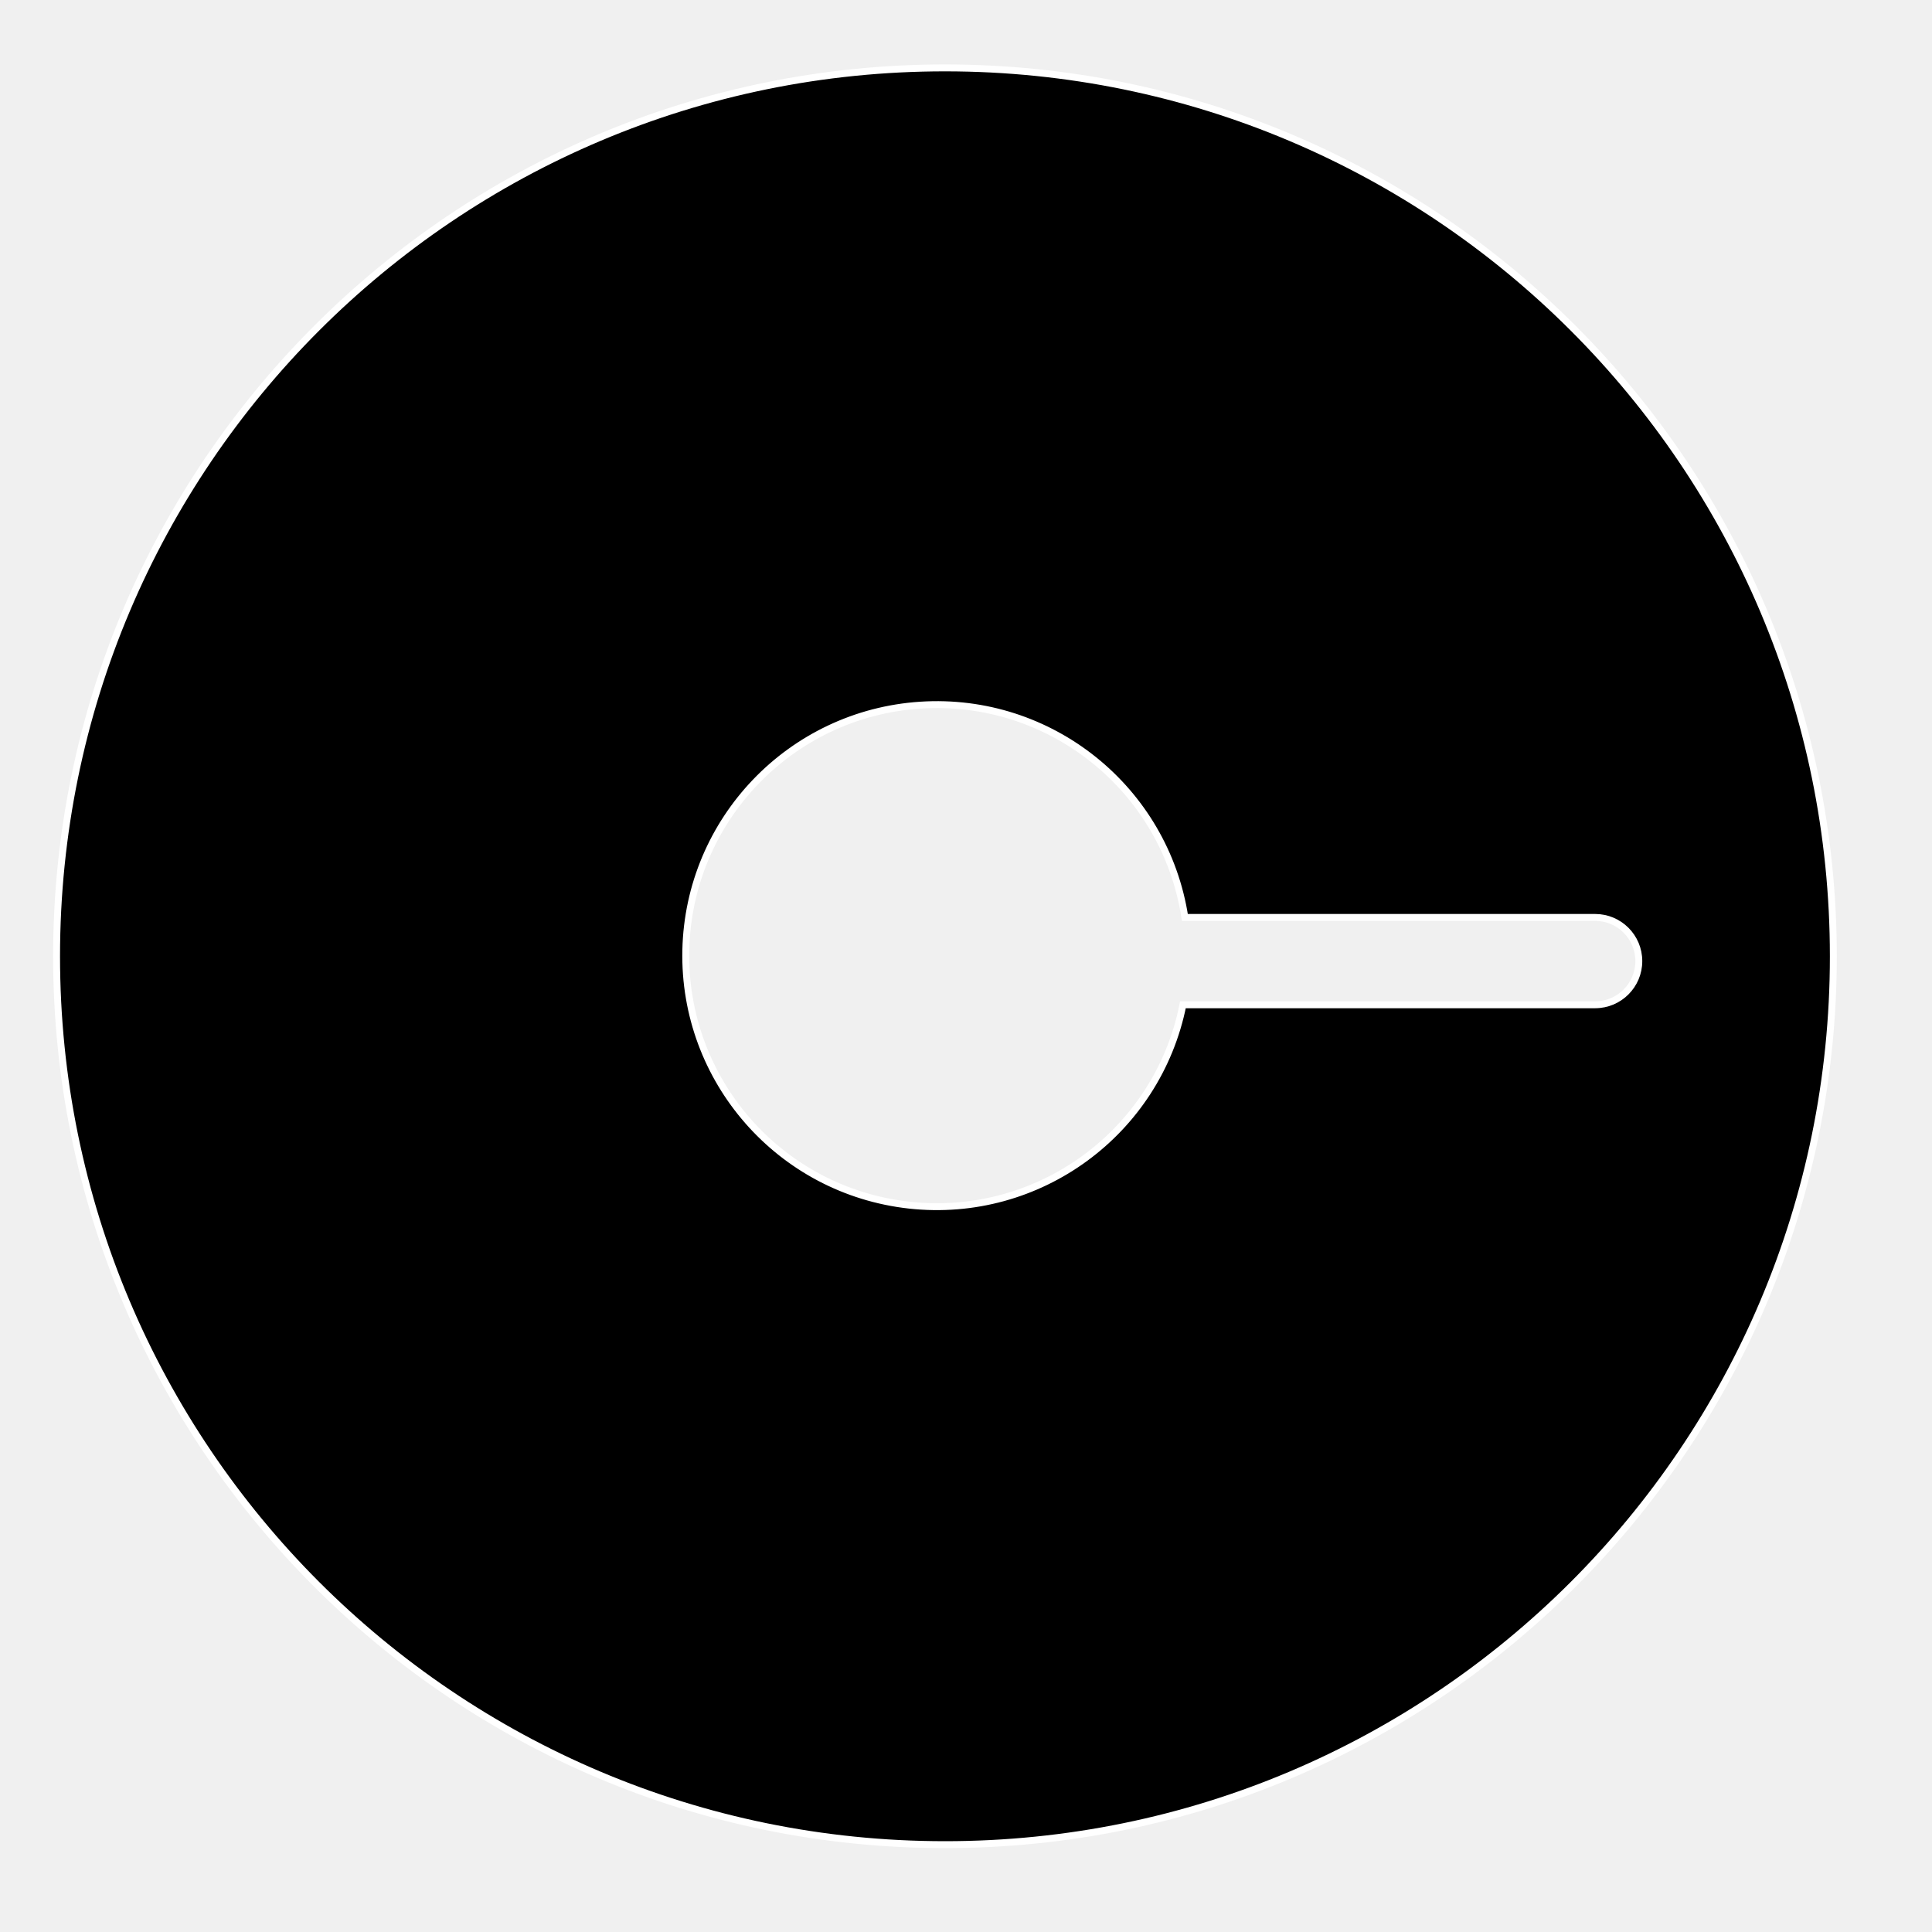
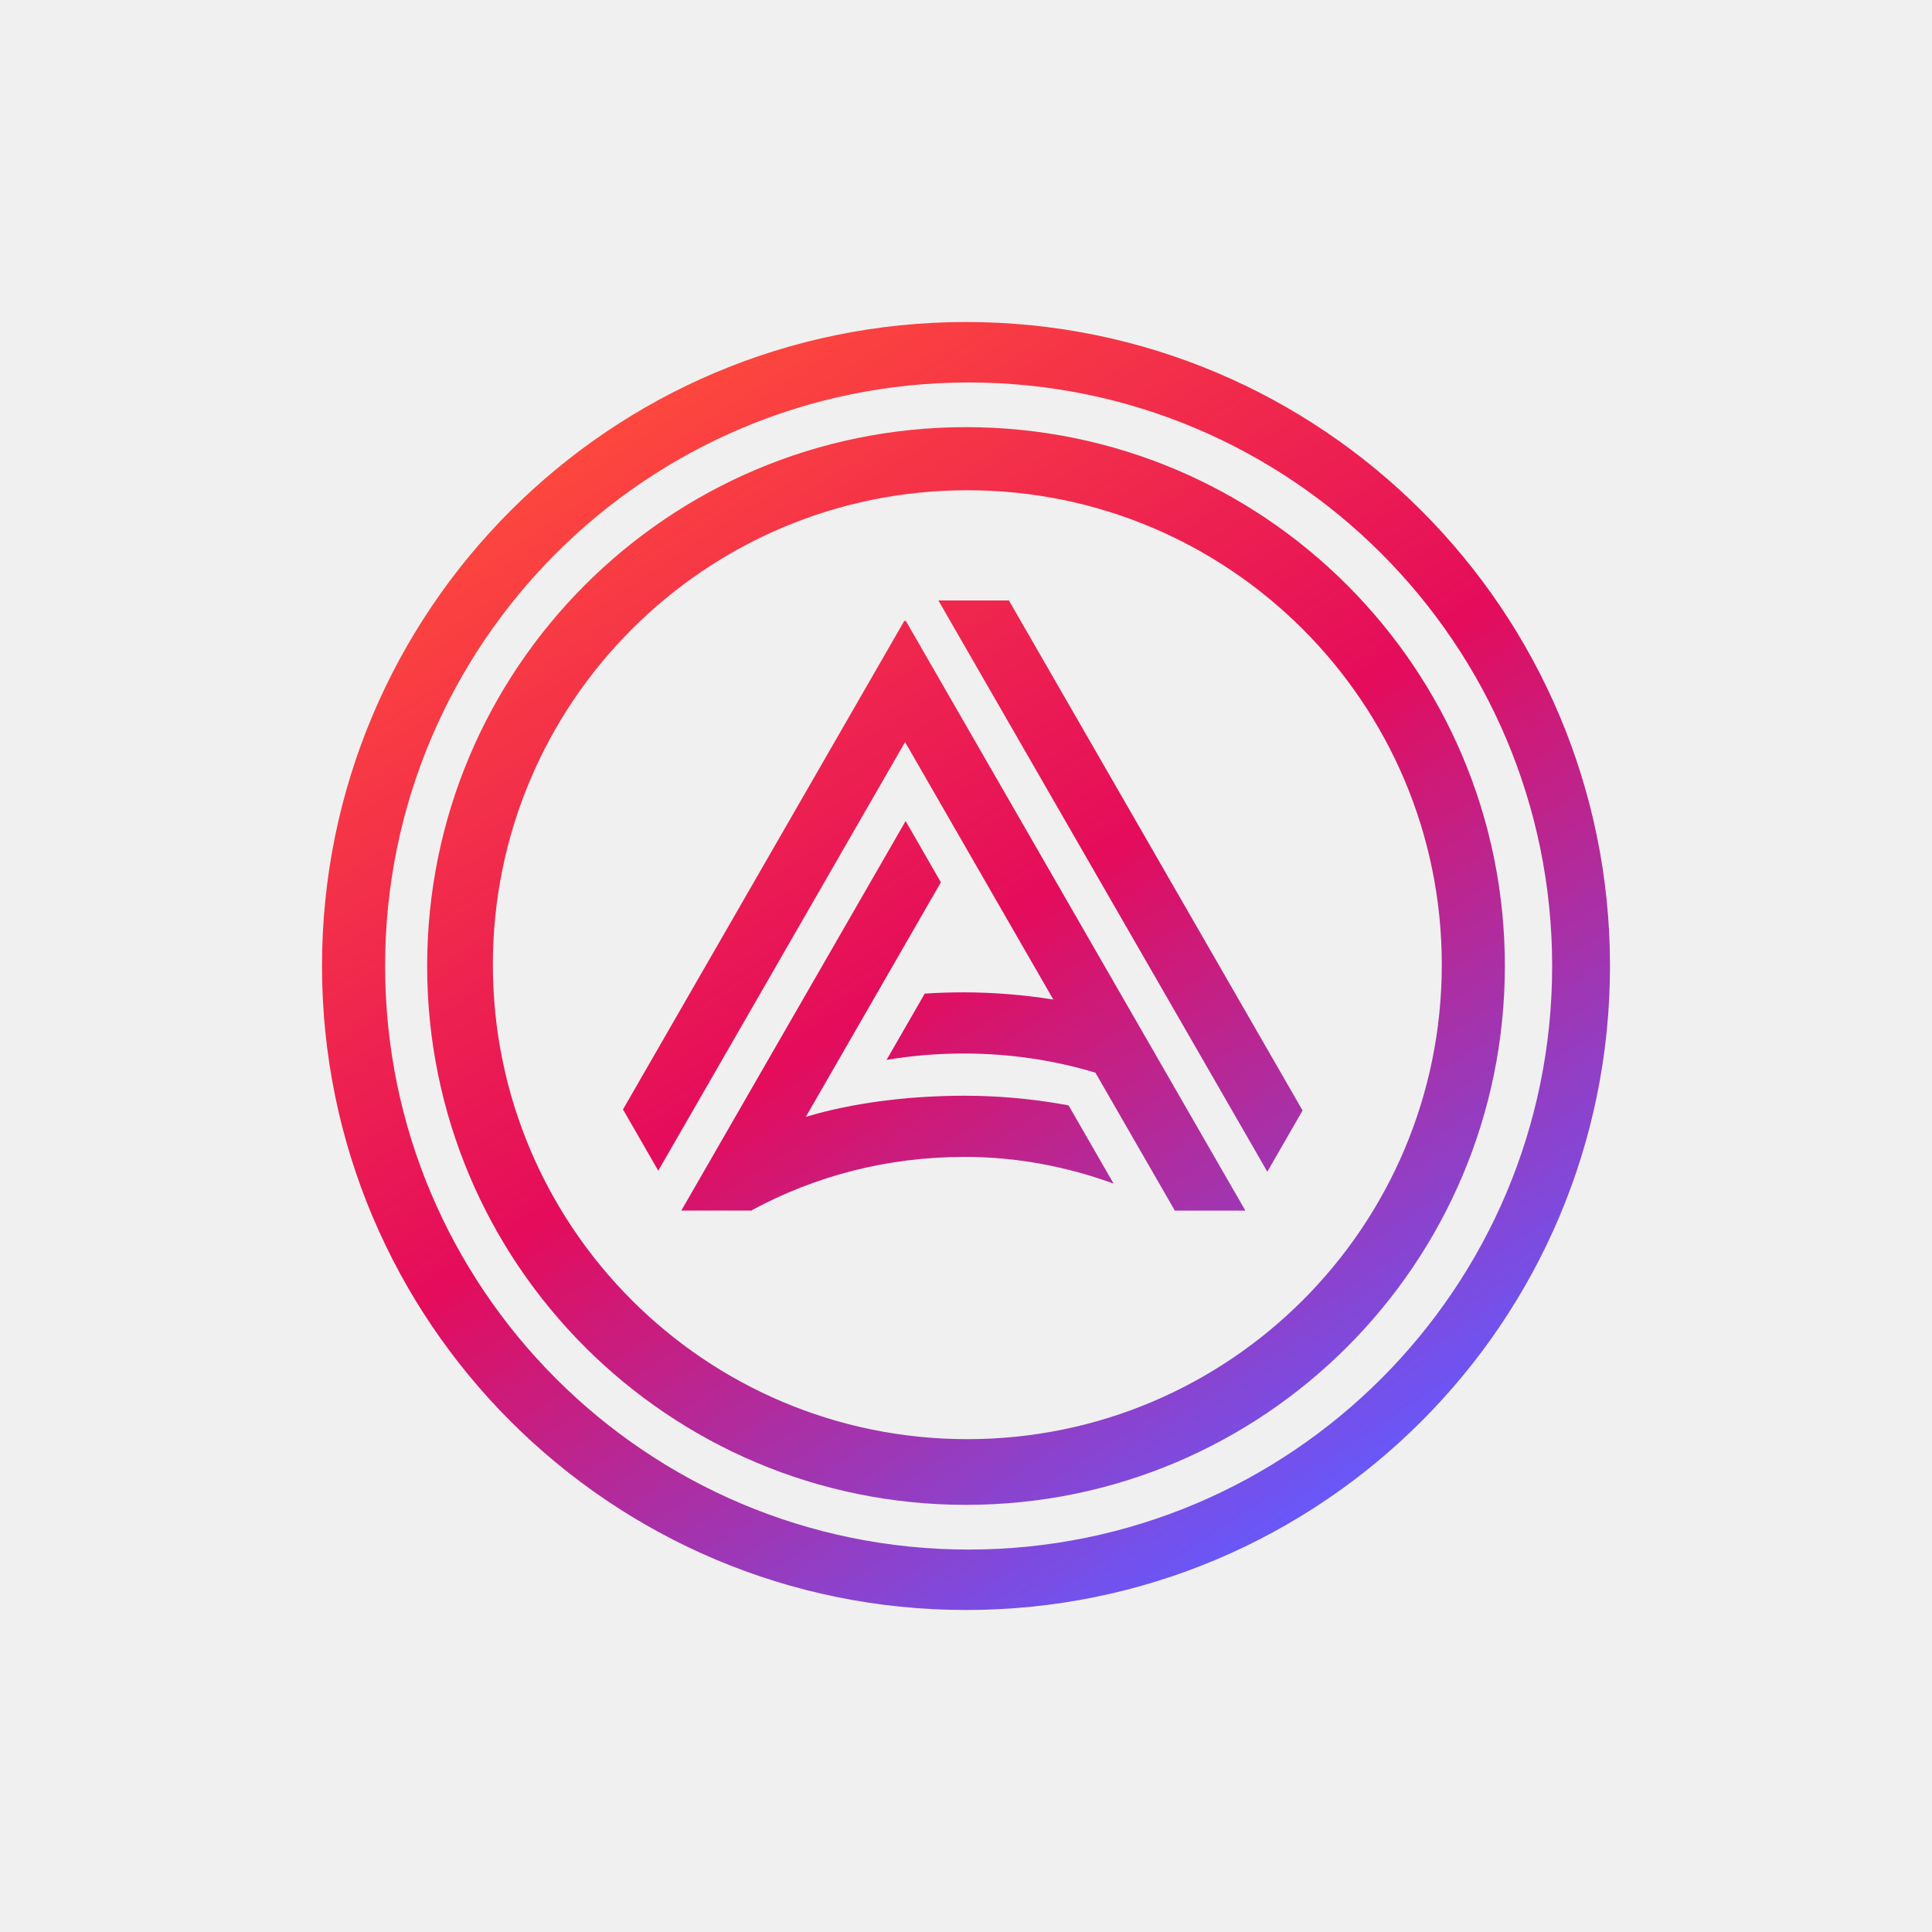
- <svg xmlns="http://www.w3.org/2000/svg" viewBox="0 0 280 280">
-   <path d="M137,9.84A128.75,128.75,0,1,0,265.7,138.59,128.76,128.76,0,0,0,137,9.84Zm94.23,135.78H171.44a36.38,36.38,0,1,1,.28-12.66h59.46a6.33,6.33,0,0,1,0,12.66Z" stroke="#fff" />
+ <svg xmlns="http://www.w3.org/2000/svg" width="576" height="576" viewBox="0 0 576 576" fill="none">
+   <g clip-path="url(#clip0)">
+     <path fill-rule="evenodd" clip-rule="evenodd" d="M288 480C394.036 480 480 394.036 480 288C480 181.964 394.036 96 288 96C181.964 96 96 181.964 96 288C96 394.036 181.964 480 288 480ZM288.783 461.981C384.869 461.981 462.755 384.086 462.755 288.009C462.755 191.932 384.869 114.028 288.783 114.028C192.698 114.028 114.812 191.914 114.812 288C114.812 384.086 192.698 461.981 288.783 461.981ZM288 448.653C376.728 448.653 448.653 376.728 448.653 288C448.653 199.272 376.728 127.347 288 127.347C199.272 127.347 127.347 199.272 127.347 288C127.347 376.728 199.272 448.653 288 448.653ZM288.396 429.067C366.516 429.067 429.85 365.733 429.85 287.613C429.85 209.493 366.516 146.159 288.396 146.159C210.276 146.159 146.942 209.484 146.942 287.613C146.942 365.742 210.267 429.067 288.396 429.067ZM287.208 314.088C279.346 314.088 271.71 314.745 264.316 315.997L275.699 296.231C279.544 295.979 283.389 295.853 287.208 295.853C296.15 295.853 305.245 296.591 314.034 298.005L269.836 221.235L196.255 349.028L185.737 330.766L269.665 184.998L269.836 185.296L269.999 185.007L371.289 360.924H350.262L326.587 319.806C314.25 316.078 301.067 314.088 287.208 314.088ZM377.836 349.334L279.769 179.019H300.796L388.345 331.072L377.836 349.334ZM280.508 263.047L240.245 332.981C254.654 328.622 271.611 326.677 287.613 326.677C288.91 326.677 290.206 326.695 291.503 326.722C300.589 326.938 309.775 327.902 318.573 329.55L332.008 352.883C318.257 347.867 303.372 344.913 287.613 344.913C264.307 344.913 242.902 350.694 224.261 360.744L224.558 360.213L224.153 360.915H203.126L269.999 244.775L280.508 263.047Z" fill="url(#paint0_linear)" />
+   </g>
+   <defs>
+     <linearGradient id="paint0_linear" x1="398.54" y1="457.378" x2="174.017" y2="113.345" gradientUnits="userSpaceOnUse">
+       <stop offset="0.008" stop-color="#645AFF" />
+       <stop offset="0.504" stop-color="#E40C5B" />
+       <stop offset="1" stop-color="#FF4C3B" />
+     </linearGradient>
+     <clipPath id="clip0">
+       <rect width="576" height="576" fill="white" />
+     </clipPath>
+   </defs>
</svg>
